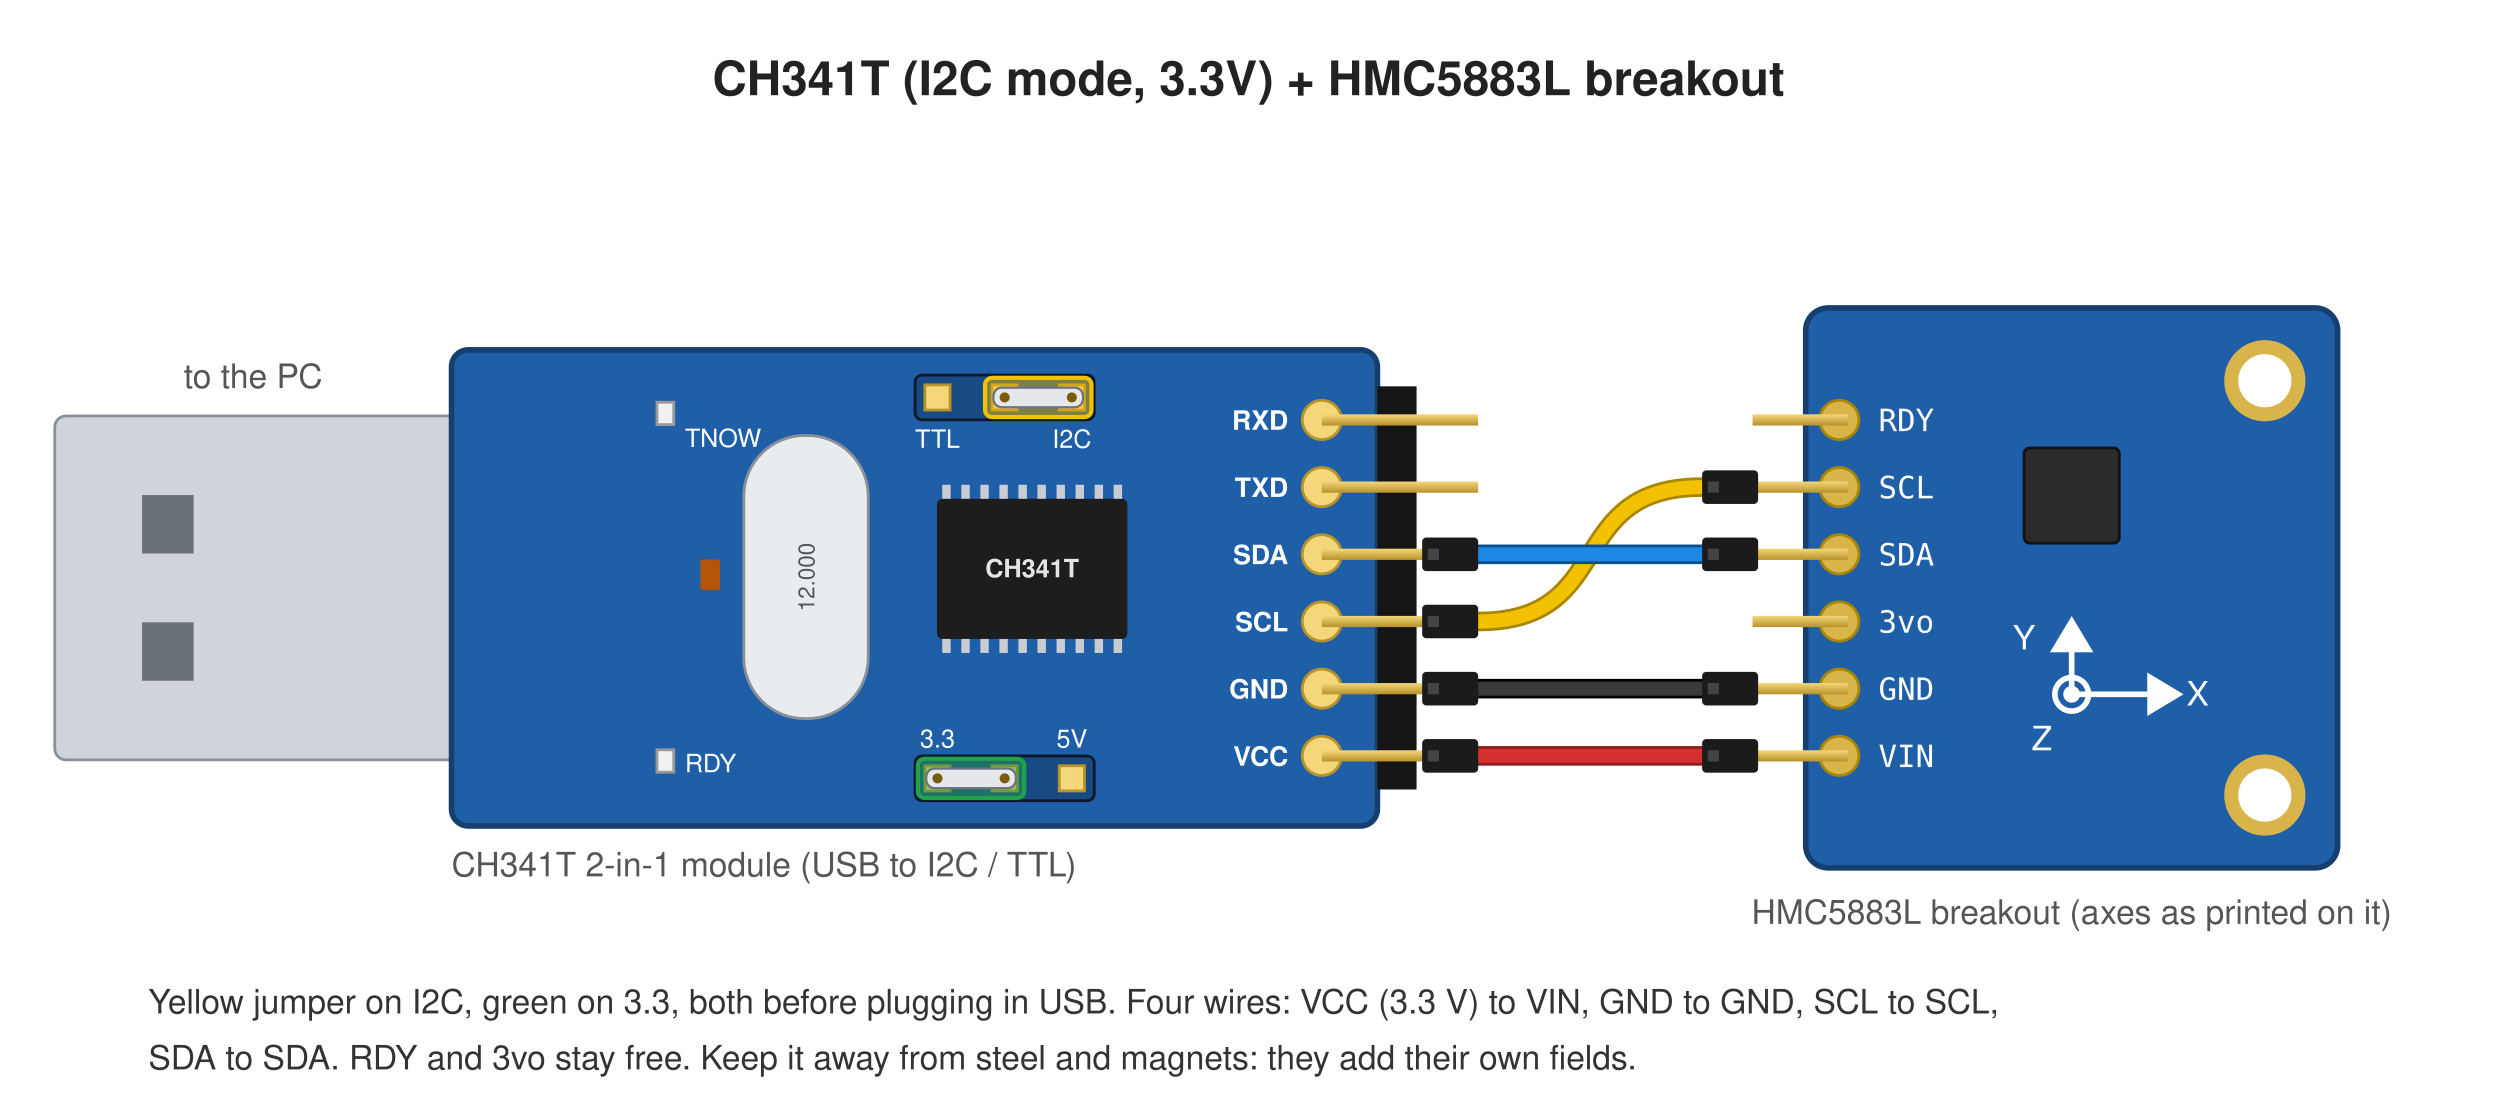
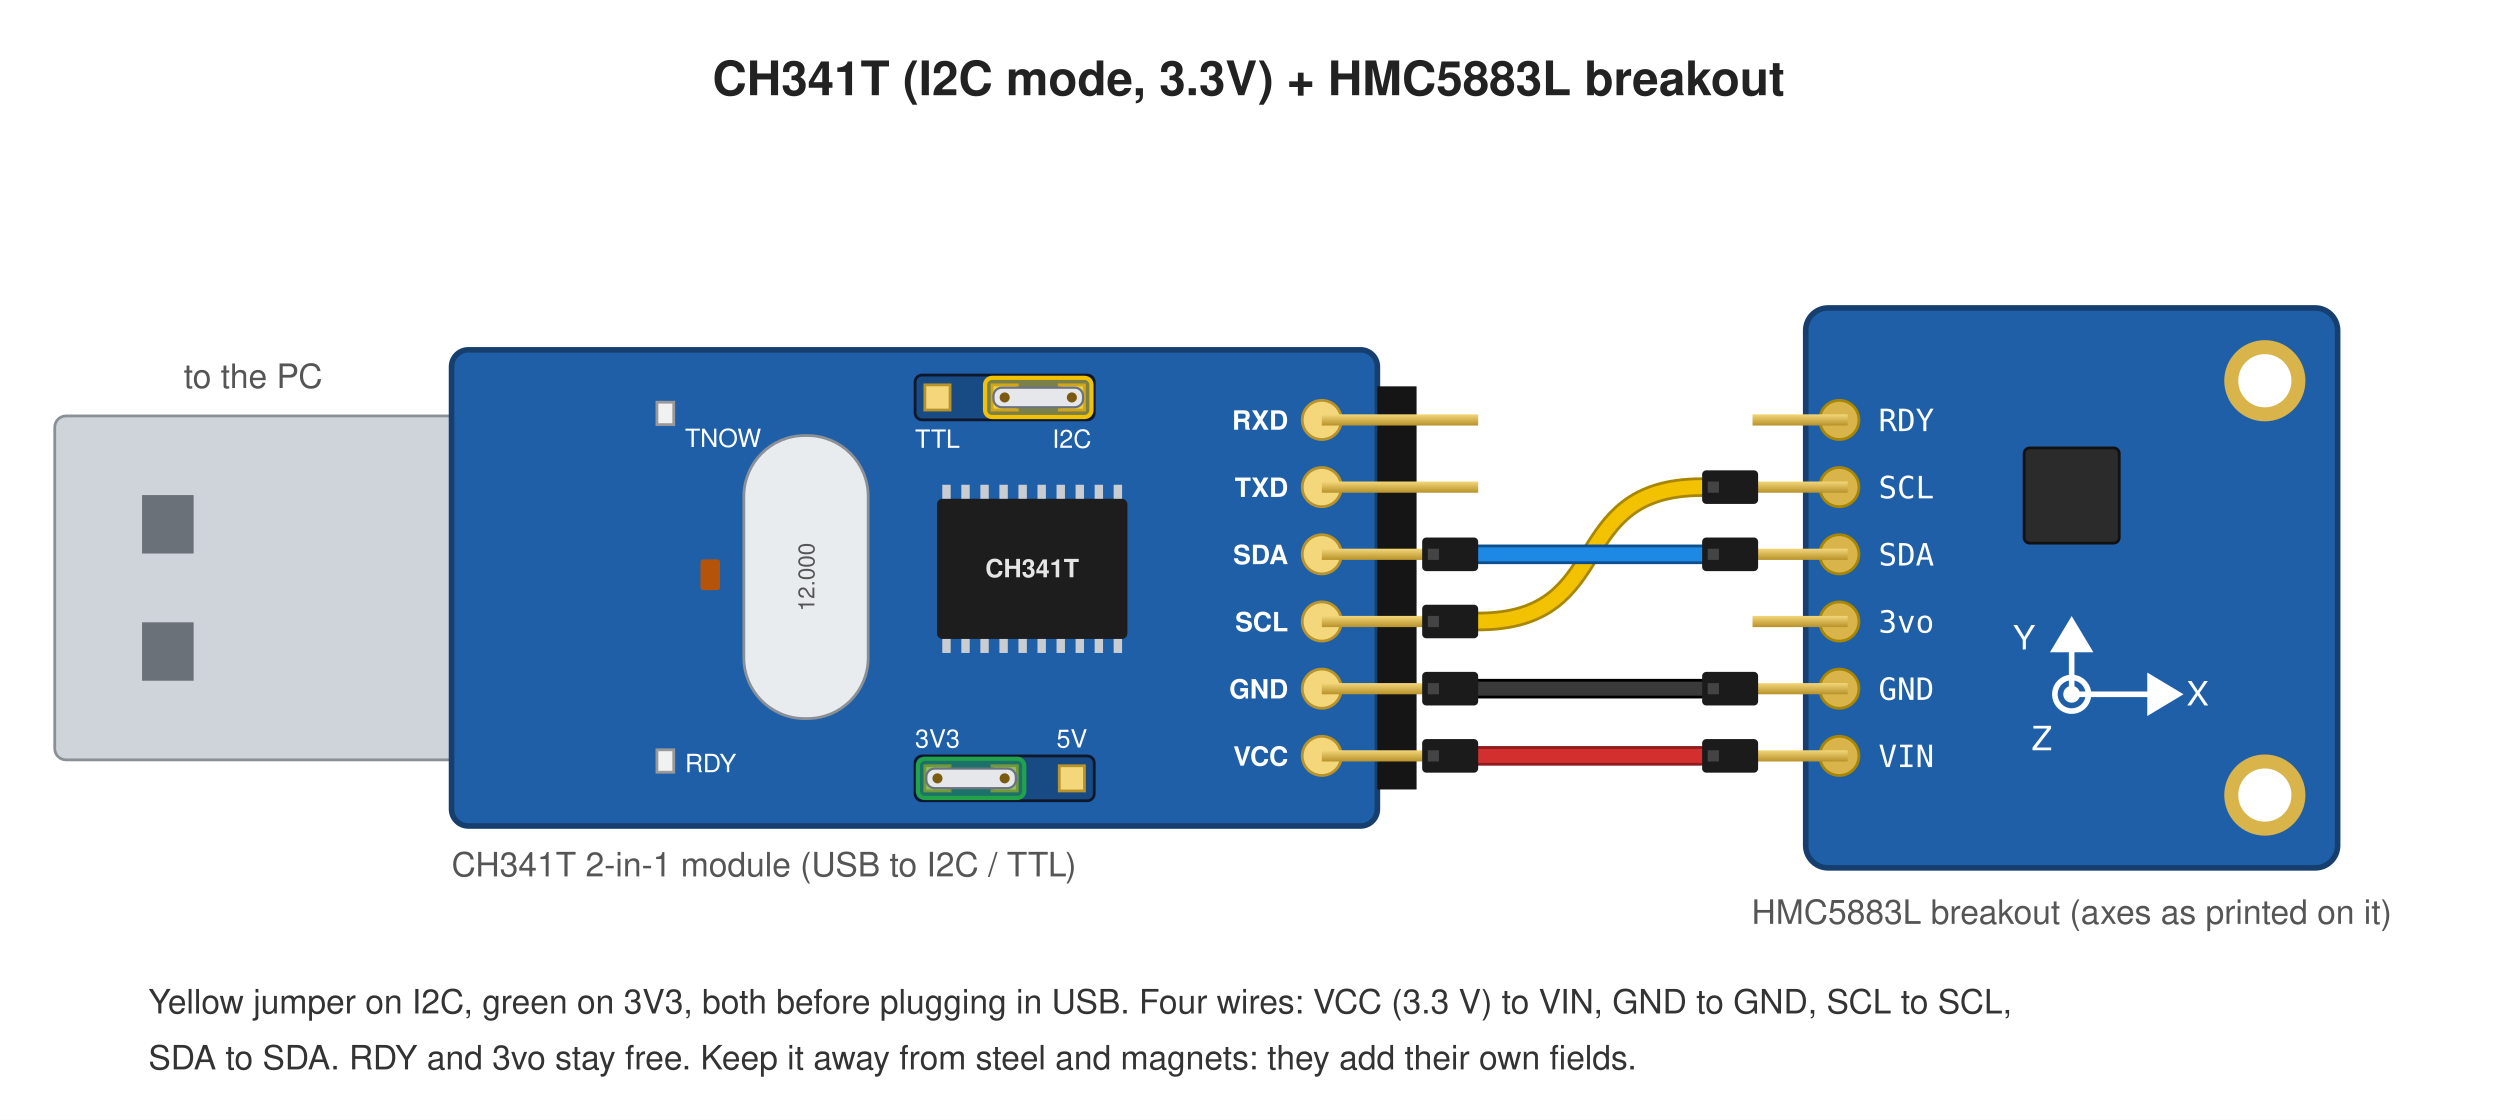
<svg xmlns="http://www.w3.org/2000/svg" viewBox="0 0 893 400" width="893" height="400" font-family="Helvetica, Arial, sans-serif">
  <style>@media (prefers-color-scheme: dark) { .bg { fill-opacity: 0.85 } }</style>
  <defs>
    <linearGradient id="metal" x1="0" y1="0" x2="0" y2="1">
      <stop offset="0" stop-color="#e9ecef" />
      <stop offset="0.5" stop-color="#b8bec5" />
      <stop offset="1" stop-color="#d9dde1" />
    </linearGradient>
    <linearGradient id="pin" x1="0" y1="0" x2="0" y2="1">
      <stop offset="0" stop-color="#f3d77a" />
      <stop offset="1" stop-color="#b8922a" />
    </linearGradient>
    <g id="dupont">
      <rect x="0" y="-6" width="20" height="12" rx="1.5" fill="#1b1b1b" />
      <rect x="2" y="-2" width="4" height="4" fill="#444" />
    </g>
  </defs>
  <rect class="bg" width="893" height="400" fill="#ffffff" />
  <text x="446" y="34" text-anchor="middle" font-size="17" font-weight="bold" fill="#222">CH341T (I2C mode, 3.3V) + HMC5883L breakout</text>
  <text x="90.425" y="138.583" text-anchor="middle" font-size="12" fill="#555">to the PC</text>
  <rect x="19.559" y="148.583" width="179.528" height="122.835" rx="4" fill="#cfd4da" stroke="#8a9096" />
  <rect x="50.74" y="176.835" width="18.425" height="20.882" fill="#6b7178" />
  <rect x="50.74" y="222.283" width="18.425" height="20.882" fill="#6b7178" />
  <rect x="161.291" y="124.961" width="330.709" height="170.079" rx="6" fill="#1f5fa8" stroke="#163f70" stroke-width="2" />
  <text x="161.291" y="313.039" font-size="12" fill="#555">CH341T 2-in-1 module (USB to I2C / TTL)</text>
  <rect x="492.0" y="138.0" width="14" height="144.0" fill="#151515" />
  <circle cx="472.157" cy="150.0" r="7" fill="#f3d77a" stroke="#b8922a" />
  <rect x="472.157" y="148.0" width="55.843" height="4" fill="url(#pin)" />
  <text x="460.157" y="153.5" text-anchor="end" font-size="9.5" font-weight="bold" fill="#fff">RXD</text>
  <circle cx="472.157" cy="174.0" r="7" fill="#f3d77a" stroke="#b8922a" />
  <rect x="472.157" y="172.0" width="55.843" height="4" fill="url(#pin)" />
  <text x="460.157" y="177.5" text-anchor="end" font-size="9.5" font-weight="bold" fill="#fff">TXD</text>
  <circle cx="472.157" cy="198.0" r="7" fill="#f3d77a" stroke="#b8922a" />
  <rect x="472.157" y="196.0" width="55.843" height="4" fill="url(#pin)" />
  <text x="460.157" y="201.5" text-anchor="end" font-size="9.5" font-weight="bold" fill="#fff">SDA</text>
  <circle cx="472.157" cy="222.0" r="7" fill="#f3d77a" stroke="#b8922a" />
  <rect x="472.157" y="220.0" width="55.843" height="4" fill="url(#pin)" />
  <text x="460.157" y="225.5" text-anchor="end" font-size="9.5" font-weight="bold" fill="#fff">SCL</text>
  <circle cx="472.157" cy="246.0" r="7" fill="#f3d77a" stroke="#b8922a" />
  <rect x="472.157" y="244.0" width="55.843" height="4" fill="url(#pin)" />
  <text x="460.157" y="249.5" text-anchor="end" font-size="9.5" font-weight="bold" fill="#fff">GND</text>
  <circle cx="472.157" cy="270.0" r="7" fill="#f3d77a" stroke="#b8922a" />
  <rect x="472.157" y="268.0" width="55.843" height="4" fill="url(#pin)" />
  <text x="460.157" y="273.5" text-anchor="end" font-size="9.5" font-weight="bold" fill="#fff">VCC</text>
  <rect x="334.677" y="178.157" width="68.031" height="50.079" rx="2" fill="#1d1d1d" />
  <rect x="336.579" y="173.157" width="3" height="5" fill="#c9ccd1" />
  <rect x="336.579" y="228.236" width="3" height="5" fill="#c9ccd1" />
  <rect x="343.382" y="173.157" width="3" height="5" fill="#c9ccd1" />
  <rect x="343.382" y="228.236" width="3" height="5" fill="#c9ccd1" />
  <rect x="350.185" y="173.157" width="3" height="5" fill="#c9ccd1" />
  <rect x="350.185" y="228.236" width="3" height="5" fill="#c9ccd1" />
  <rect x="356.988" y="173.157" width="3" height="5" fill="#c9ccd1" />
  <rect x="356.988" y="228.236" width="3" height="5" fill="#c9ccd1" />
  <rect x="363.791" y="173.157" width="3" height="5" fill="#c9ccd1" />
  <rect x="363.791" y="228.236" width="3" height="5" fill="#c9ccd1" />
  <rect x="370.594" y="173.157" width="3" height="5" fill="#c9ccd1" />
  <rect x="370.594" y="228.236" width="3" height="5" fill="#c9ccd1" />
  <rect x="377.398" y="173.157" width="3" height="5" fill="#c9ccd1" />
  <rect x="377.398" y="228.236" width="3" height="5" fill="#c9ccd1" />
  <rect x="384.201" y="173.157" width="3" height="5" fill="#c9ccd1" />
  <rect x="384.201" y="228.236" width="3" height="5" fill="#c9ccd1" />
  <rect x="391.004" y="173.157" width="3" height="5" fill="#c9ccd1" />
  <rect x="391.004" y="228.236" width="3" height="5" fill="#c9ccd1" />
  <rect x="397.807" y="173.157" width="3" height="5" fill="#c9ccd1" />
  <rect x="397.807" y="228.236" width="3" height="5" fill="#c9ccd1" />
  <text x="368.693" y="206.197" text-anchor="middle" font-size="9" font-weight="bold" fill="#e5e5e5">CH341T</text>
  <rect x="265.701" y="155.575" width="44.409" height="101.102" rx="21.732" fill="#e9ecef" stroke="#8a9096" />
  <text transform="translate(290.9055 206.126) rotate(-90)" text-anchor="middle" font-size="8" fill="#555">12.000</text>
  <rect x="250.197" y="199.795" width="7" height="11" rx="1" fill="#b45309" />
  <rect x="326.866" y="133.969" width="64" height="16" rx="2.5" fill="#000" fill-opacity="0.22" stroke="#0f172a" stroke-width="1" />
  <rect x="378.366" y="137.469" width="9" height="9" fill="#f3d77a" stroke="#b8922a" />
  <rect x="354.366" y="137.469" width="9" height="9" fill="#f3d77a" stroke="#b8922a" />
  <rect x="330.366" y="137.469" width="9" height="9" fill="#f3d77a" stroke="#b8922a" />
  <rect x="351.866" y="134.969" width="38" height="14" rx="2.5" fill="#f2c200" fill-opacity="0.45" stroke="#f2c200" stroke-width="1.5" />
  <rect x="354.866" y="138.469" width="32" height="7" rx="3" fill="#e5e7eb" stroke="#6b7280" stroke-width="0.8" />
  <circle cx="358.866" cy="141.969" r="1.8" fill="#7a5b10" />
  <circle cx="382.866" cy="141.969" r="1.8" fill="#7a5b10" />
  <rect x="326.866" y="270.031" width="64" height="16" rx="2.5" fill="#000" fill-opacity="0.22" stroke="#0f172a" stroke-width="1" />
  <rect x="378.366" y="273.531" width="9" height="9" fill="#f3d77a" stroke="#b8922a" />
  <rect x="354.366" y="273.531" width="9" height="9" fill="#f3d77a" stroke="#b8922a" />
  <rect x="330.366" y="273.531" width="9" height="9" fill="#f3d77a" stroke="#b8922a" />
  <rect x="327.866" y="271.031" width="38" height="14" rx="2.5" fill="#22a34a" fill-opacity="0.45" stroke="#22a34a" stroke-width="1.5" />
  <rect x="330.866" y="274.531" width="32" height="7" rx="3" fill="#e5e7eb" stroke="#6b7280" stroke-width="0.8" />
  <circle cx="334.866" cy="278.031" r="1.8" fill="#7a5b10" />
  <circle cx="358.866" cy="278.031" r="1.8" fill="#7a5b10" />
  <text x="382.866" y="159.969" text-anchor="middle" font-size="9" fill="#fff">I2C</text>
  <text x="334.866" y="159.969" text-anchor="middle" font-size="9" fill="#fff">TTL</text>
  <text x="382.866" y="267.031" text-anchor="middle" font-size="9" fill="#fff">5V</text>
-   <text x="334.866" y="267.031" text-anchor="middle" font-size="9" fill="#fff">3.3</text>
+   <text x="334.866" y="267.031" text-anchor="middle" font-size="9" fill="#fff">3V3</text>
  <rect x="234.661" y="143.669" width="6" height="8" fill="#f1f1f1" stroke="#999" />
  <text x="244.661" y="159.669" font-size="9" fill="#fff">TNOW</text>
  <rect x="234.661" y="267.827" width="6" height="8" fill="#f1f1f1" stroke="#999" />
  <text x="244.661" y="275.827" font-size="9" fill="#fff">RDY</text>
  <g transform="translate(33 0)">
    <rect x="612" y="110" width="190" height="200" rx="8" fill="#1f5fa8" stroke="#163f70" stroke-width="2" />
    <circle cx="776" cy="136" r="12" fill="#fff" stroke="#d9b44a" stroke-width="5" />
    <circle cx="776" cy="284" r="12" fill="#fff" stroke="#d9b44a" stroke-width="5" />
    <g fill="#d9b44a" stroke="#a88600">
      <circle cx="624" cy="150" r="7" />
      <circle cx="624" cy="174" r="7" />
      <circle cx="624" cy="198" r="7" />
      <circle cx="624" cy="222" r="7" />
      <circle cx="624" cy="246" r="7" />
      <circle cx="624" cy="270" r="7" />
    </g>
    <g fill="url(#pin)">
      <rect x="593" y="148" width="34" height="4" />
      <rect x="593" y="172" width="34" height="4" />
      <rect x="593" y="196" width="34" height="4" />
      <rect x="593" y="220" width="34" height="4" />
      <rect x="593" y="244" width="34" height="4" />
      <rect x="593" y="268" width="34" height="4" />
    </g>
    <g font-size="11" fill="#fff" font-family="Menlo, Consolas, monospace">
      <text x="638" y="154">RDY</text>
      <text x="638" y="178">SCL</text>
      <text x="638" y="202">SDA</text>
      <text x="638" y="226">3vo</text>
      <text x="638" y="250">GND</text>
      <text x="638" y="274">VIN</text>
    </g>
    <rect x="690" y="160" width="34" height="34" rx="2" fill="#2b2b2b" stroke="#111" />
    <g stroke="#fff" stroke-width="2" fill="#fff" font-size="12" font-family="Helvetica, Arial, sans-serif">
      <line x1="707" y1="248" x2="741" y2="248" />
      <path d="M735 242 L745 248 L735 254 z" />
      <text x="748" y="252" stroke="none">X</text>
      <line x1="707" y1="248" x2="707" y2="226" />
      <path d="M701 232 L707 222 L713 232 z" />
      <text x="694" y="232" stroke="none" text-anchor="end">Y</text>
      <circle cx="707" cy="248" r="6" fill="none" />
      <circle cx="707" cy="248" r="2" />
      <text x="700" y="268" stroke="none" text-anchor="end">Z</text>
    </g>
    <text x="707" y="330" text-anchor="middle" font-size="12" fill="#555">HMC5883L breakout (axes as printed on it)</text>
    <g stroke-linecap="round" fill="none">
      <path d="M495 270 C 545 270, 525 270, 575 270" stroke="#8e1c1c" stroke-width="7" />
      <path d="M495 270 C 545 270, 525 270, 575 270" stroke="#d32f2f" stroke-width="5" />
      <path d="M495 246 C 545 246, 525 246, 575 246" stroke="#000" stroke-width="7" />
      <path d="M495 246 C 545 246, 525 246, 575 246" stroke="#3a3a3a" stroke-width="5" />
      <path d="M495 222 C 545 222, 525 174, 575 174" stroke="#a88600" stroke-width="7" />
      <path d="M495 222 C 545 222, 525 174, 575 174" stroke="#f2c200" stroke-width="5" />
      <path d="M495 198 C 545 198, 525 198, 575 198" stroke="#0d4f8c" stroke-width="7" />
      <path d="M495 198 C 545 198, 525 198, 575 198" stroke="#1e88e5" stroke-width="5" />
    </g>
    <use href="#dupont" x="475" y="270" />
    <use href="#dupont" x="475" y="246" />
    <use href="#dupont" x="475" y="222" />
    <use href="#dupont" x="475" y="198" />
    <use href="#dupont" x="575" y="270" />
    <use href="#dupont" x="575" y="246" />
    <use href="#dupont" x="575" y="174" />
    <use href="#dupont" x="575" y="198" />
    <g font-size="12" fill="#333">
-       <text x="20" y="362">Yellow jumper on I2C, green on 3.3, both before plugging in USB. Four wires: VCC (3.3 V) to VIN, GND to GND, SCL to SCL,</text>
+       <text x="20" y="362">Yellow jumper on I2C, green on 3V3, both before plugging in USB. Four wires: VCC (3.3 V) to VIN, GND to GND, SCL to SCL,</text>
      <text x="20" y="382">SDA to SDA. RDY and 3vo stay free. Keep it away from steel and magnets: they add their own fields.</text>
    </g>
  </g>
</svg>
